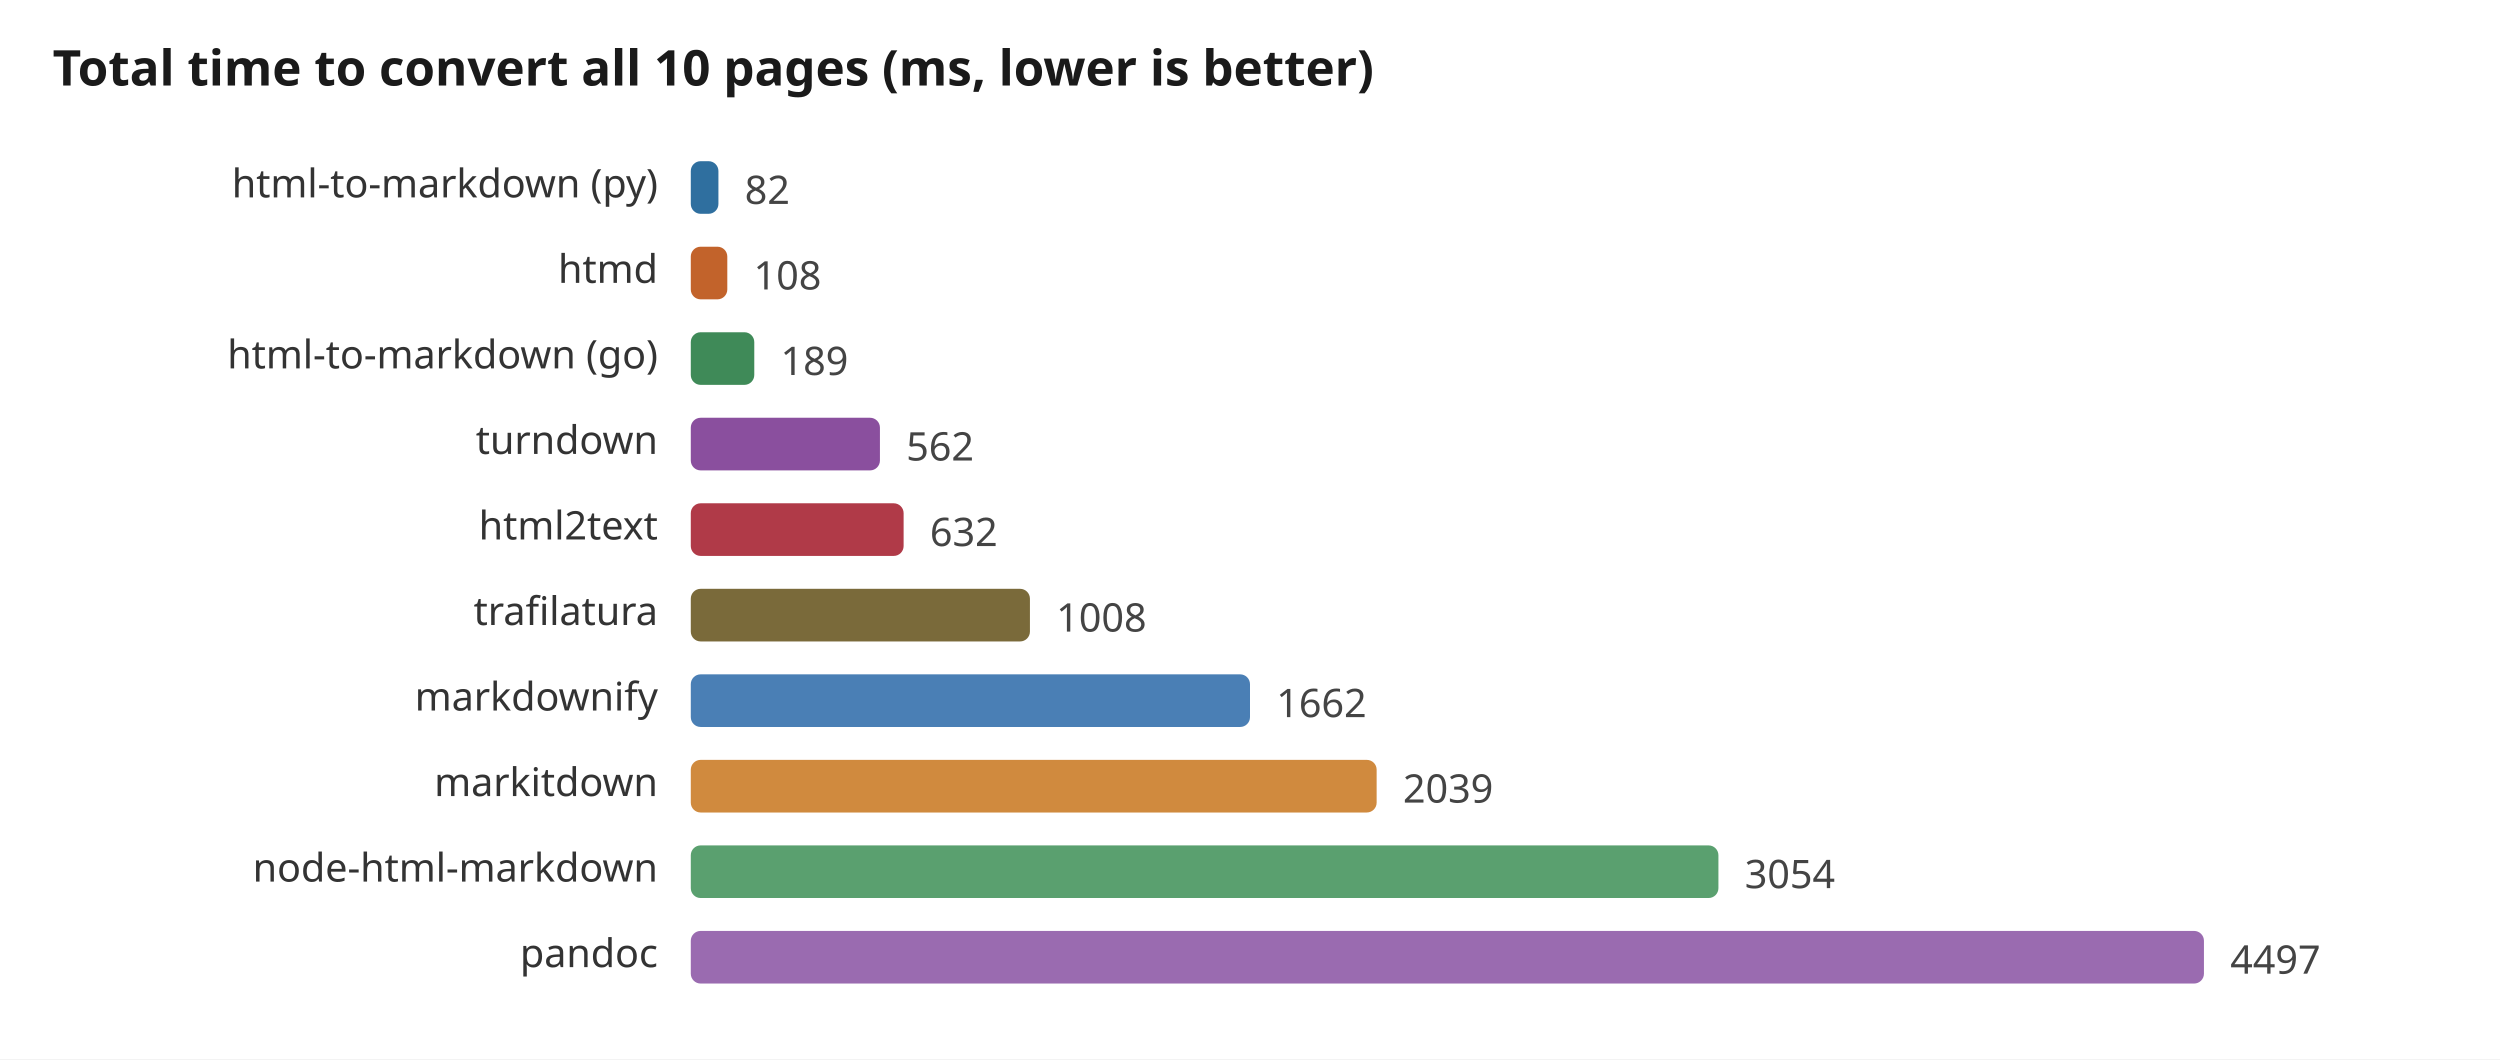
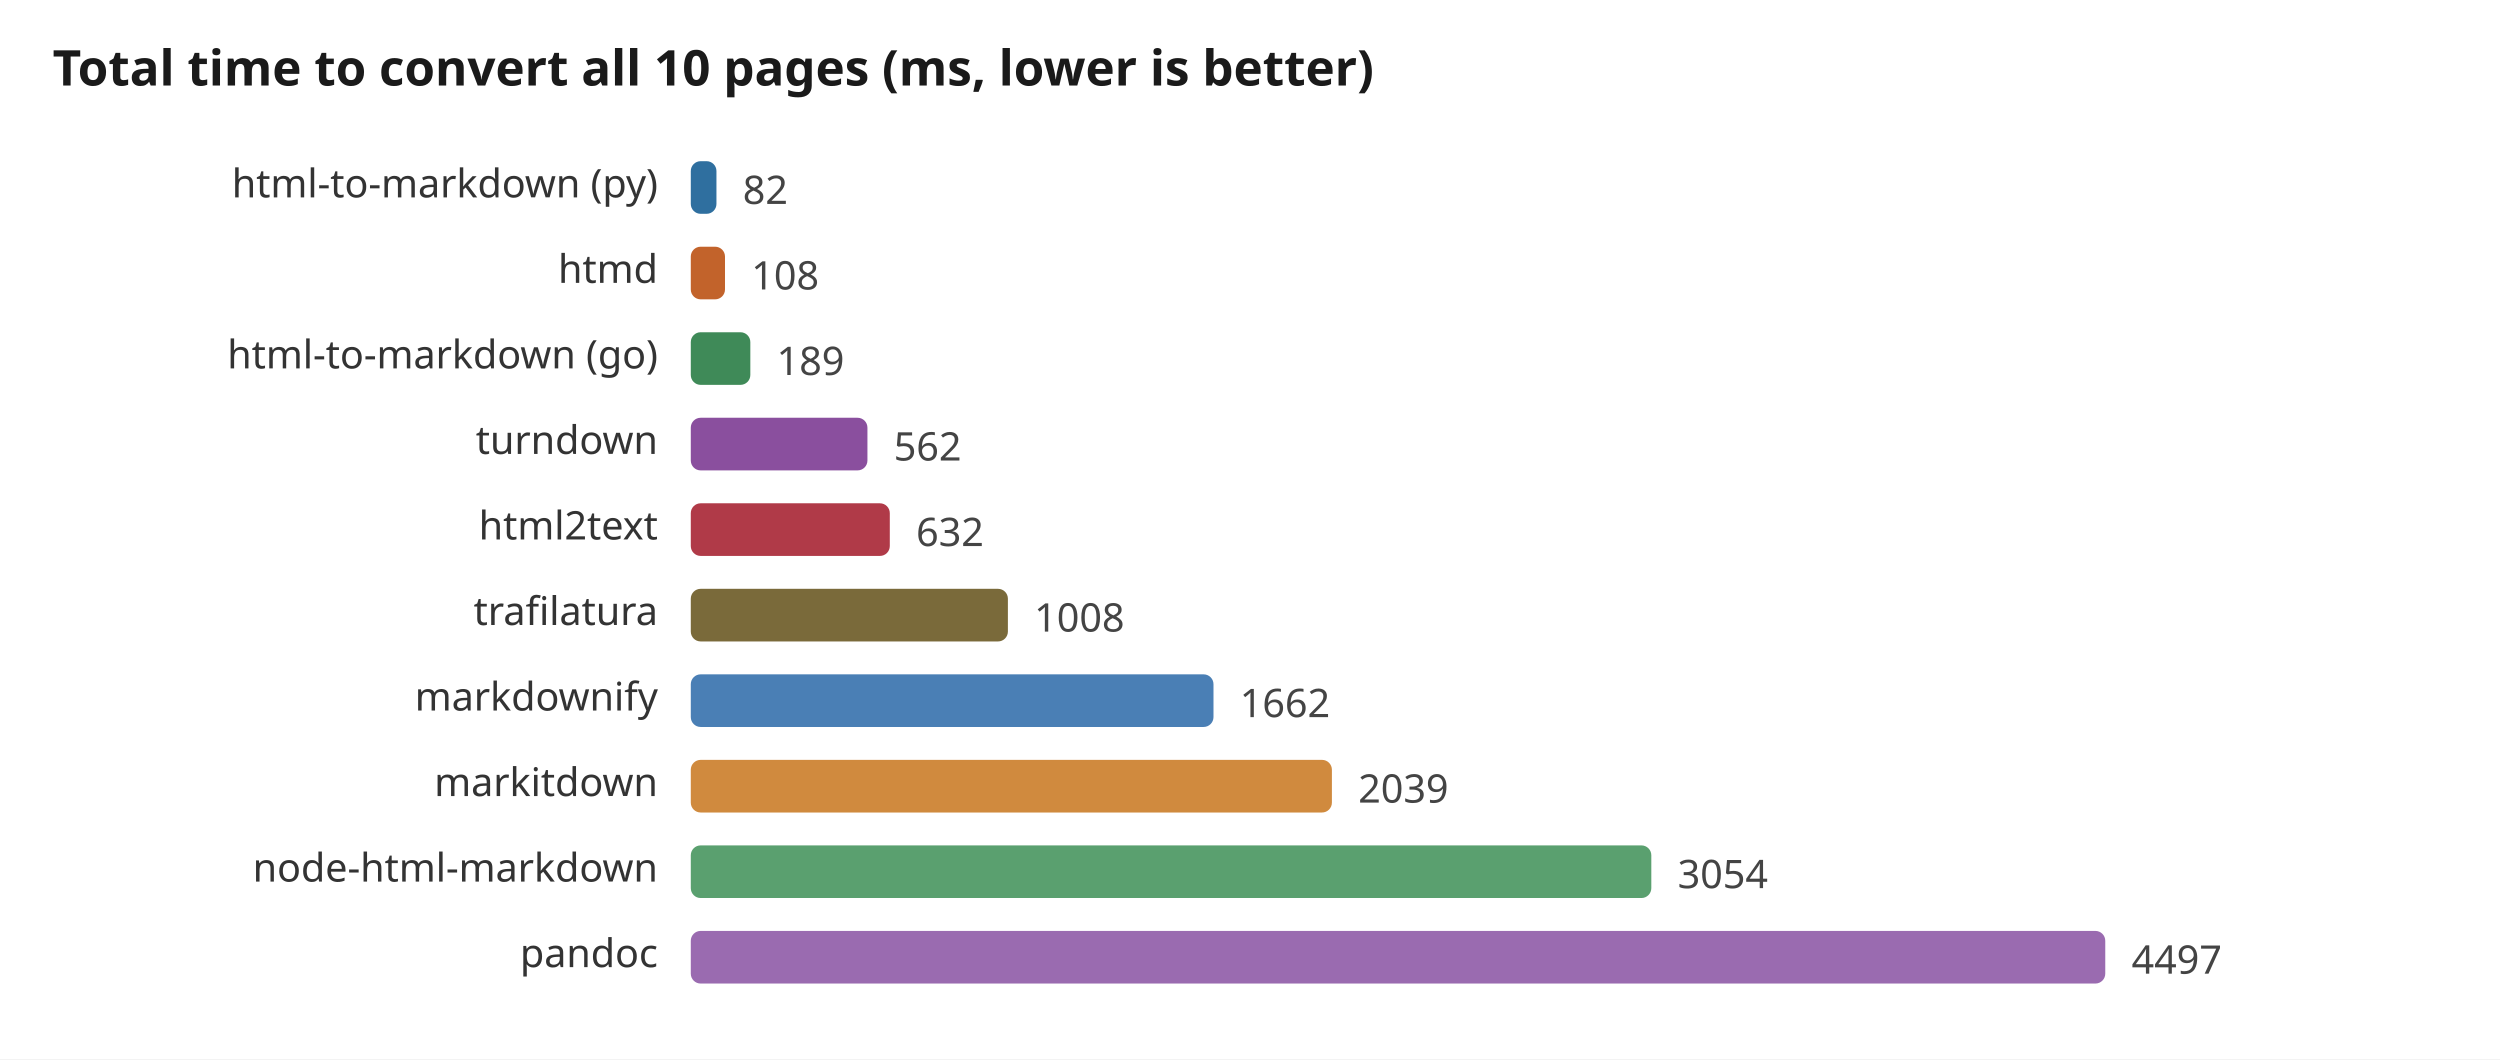
<svg xmlns="http://www.w3.org/2000/svg" width="760" height="322" viewBox="0 0 760 322" font-family="system-ui, sans-serif">
  <rect width="760" height="322" fill="#ffffff" />
  <text x="16" y="26" font-size="15" font-weight="600" fill="#1a1a1a">Total time to convert all 10 pages (ms, lower is better)</text>
  <text x="200" y="60" font-size="12" text-anchor="end" fill="#333">html-to-markdown (py)</text>
-   <rect x="210" y="49" width="8.4" height="16" rx="3" fill="#2f6f9f" />
-   <text x="226.4" y="62" font-size="12" fill="#444">82</text>
+   <rect x="210" y="49" width="7.8" height="16" rx="3" fill="#2f6f9f" />
+   <text x="225.8" y="62" font-size="12" fill="#444">82</text>
  <text x="200" y="86" font-size="12" text-anchor="end" fill="#333">htmd</text>
-   <rect x="210" y="75" width="11.1" height="16" rx="3" fill="#c2632b" />
-   <text x="229.1" y="88" font-size="12" fill="#444">108</text>
+   <rect x="210" y="75" width="10.4" height="16" rx="3" fill="#c2632b" />
+   <text x="228.4" y="88" font-size="12" fill="#444">108</text>
  <text x="200" y="112" font-size="12" text-anchor="end" fill="#333">html-to-markdown (go)</text>
-   <rect x="210" y="101" width="19.3" height="16" rx="3" fill="#3f8a58" />
-   <text x="237.3" y="114" font-size="12" fill="#444">189</text>
+   <rect x="210" y="101" width="18.1" height="16" rx="3" fill="#3f8a58" />
+   <text x="236.1" y="114" font-size="12" fill="#444">189</text>
  <text x="200" y="138" font-size="12" text-anchor="end" fill="#333">turndown</text>
-   <rect x="210" y="127" width="57.5" height="16" rx="3" fill="#8a4f9e" />
-   <text x="275.5" y="140" font-size="12" fill="#444">562</text>
+   <rect x="210" y="127" width="53.7" height="16" rx="3" fill="#8a4f9e" />
+   <text x="271.7" y="140" font-size="12" fill="#444">562</text>
  <text x="200" y="164" font-size="12" text-anchor="end" fill="#333">html2text</text>
-   <rect x="210" y="153" width="64.7" height="16" rx="3" fill="#b03a48" />
-   <text x="282.7" y="166" font-size="12" fill="#444">632</text>
+   <rect x="210" y="153" width="60.5" height="16" rx="3" fill="#b03a48" />
+   <text x="278.5" y="166" font-size="12" fill="#444">632</text>
  <text x="200" y="190" font-size="12" text-anchor="end" fill="#333">trafilatura</text>
-   <rect x="210" y="179" width="103.1" height="16" rx="3" fill="#7a6a3a" />
-   <text x="321.1" y="192" font-size="12" fill="#444">1008</text>
+   <rect x="210" y="179" width="96.4" height="16" rx="3" fill="#7a6a3a" />
+   <text x="314.4" y="192" font-size="12" fill="#444">1008</text>
  <text x="200" y="216" font-size="12" text-anchor="end" fill="#333">markdownify</text>
-   <rect x="210" y="205" width="170.0" height="16" rx="3" fill="#4a7fb5" />
-   <text x="388.0" y="218" font-size="12" fill="#444">1662</text>
+   <rect x="210" y="205" width="158.9" height="16" rx="3" fill="#4a7fb5" />
+   <text x="376.9" y="218" font-size="12" fill="#444">1662</text>
  <text x="200" y="242" font-size="12" text-anchor="end" fill="#333">markitdown</text>
-   <rect x="210" y="231" width="208.5" height="16" rx="3" fill="#d08a3e" />
-   <text x="426.5" y="244" font-size="12" fill="#444">2039</text>
+   <rect x="210" y="231" width="194.9" height="16" rx="3" fill="#d08a3e" />
+   <text x="412.9" y="244" font-size="12" fill="#444">2039</text>
  <text x="200" y="268" font-size="12" text-anchor="end" fill="#333">node-html-markdown</text>
-   <rect x="210" y="257" width="312.4" height="16" rx="3" fill="#5aa06f" />
-   <text x="530.4" y="270" font-size="12" fill="#444">3054</text>
+   <rect x="210" y="257" width="292.0" height="16" rx="3" fill="#5aa06f" />
+   <text x="510.0" y="270" font-size="12" fill="#444">3054</text>
  <text x="200" y="294" font-size="12" text-anchor="end" fill="#333">pandoc</text>
-   <rect x="210" y="283" width="460.0" height="16" rx="3" fill="#9a6bb0" />
-   <text x="678.0" y="296" font-size="12" fill="#444">4497</text>
+   <rect x="210" y="283" width="430.0" height="16" rx="3" fill="#9a6bb0" />
+   <text x="648.0" y="296" font-size="12" fill="#444">4497</text>
</svg>
